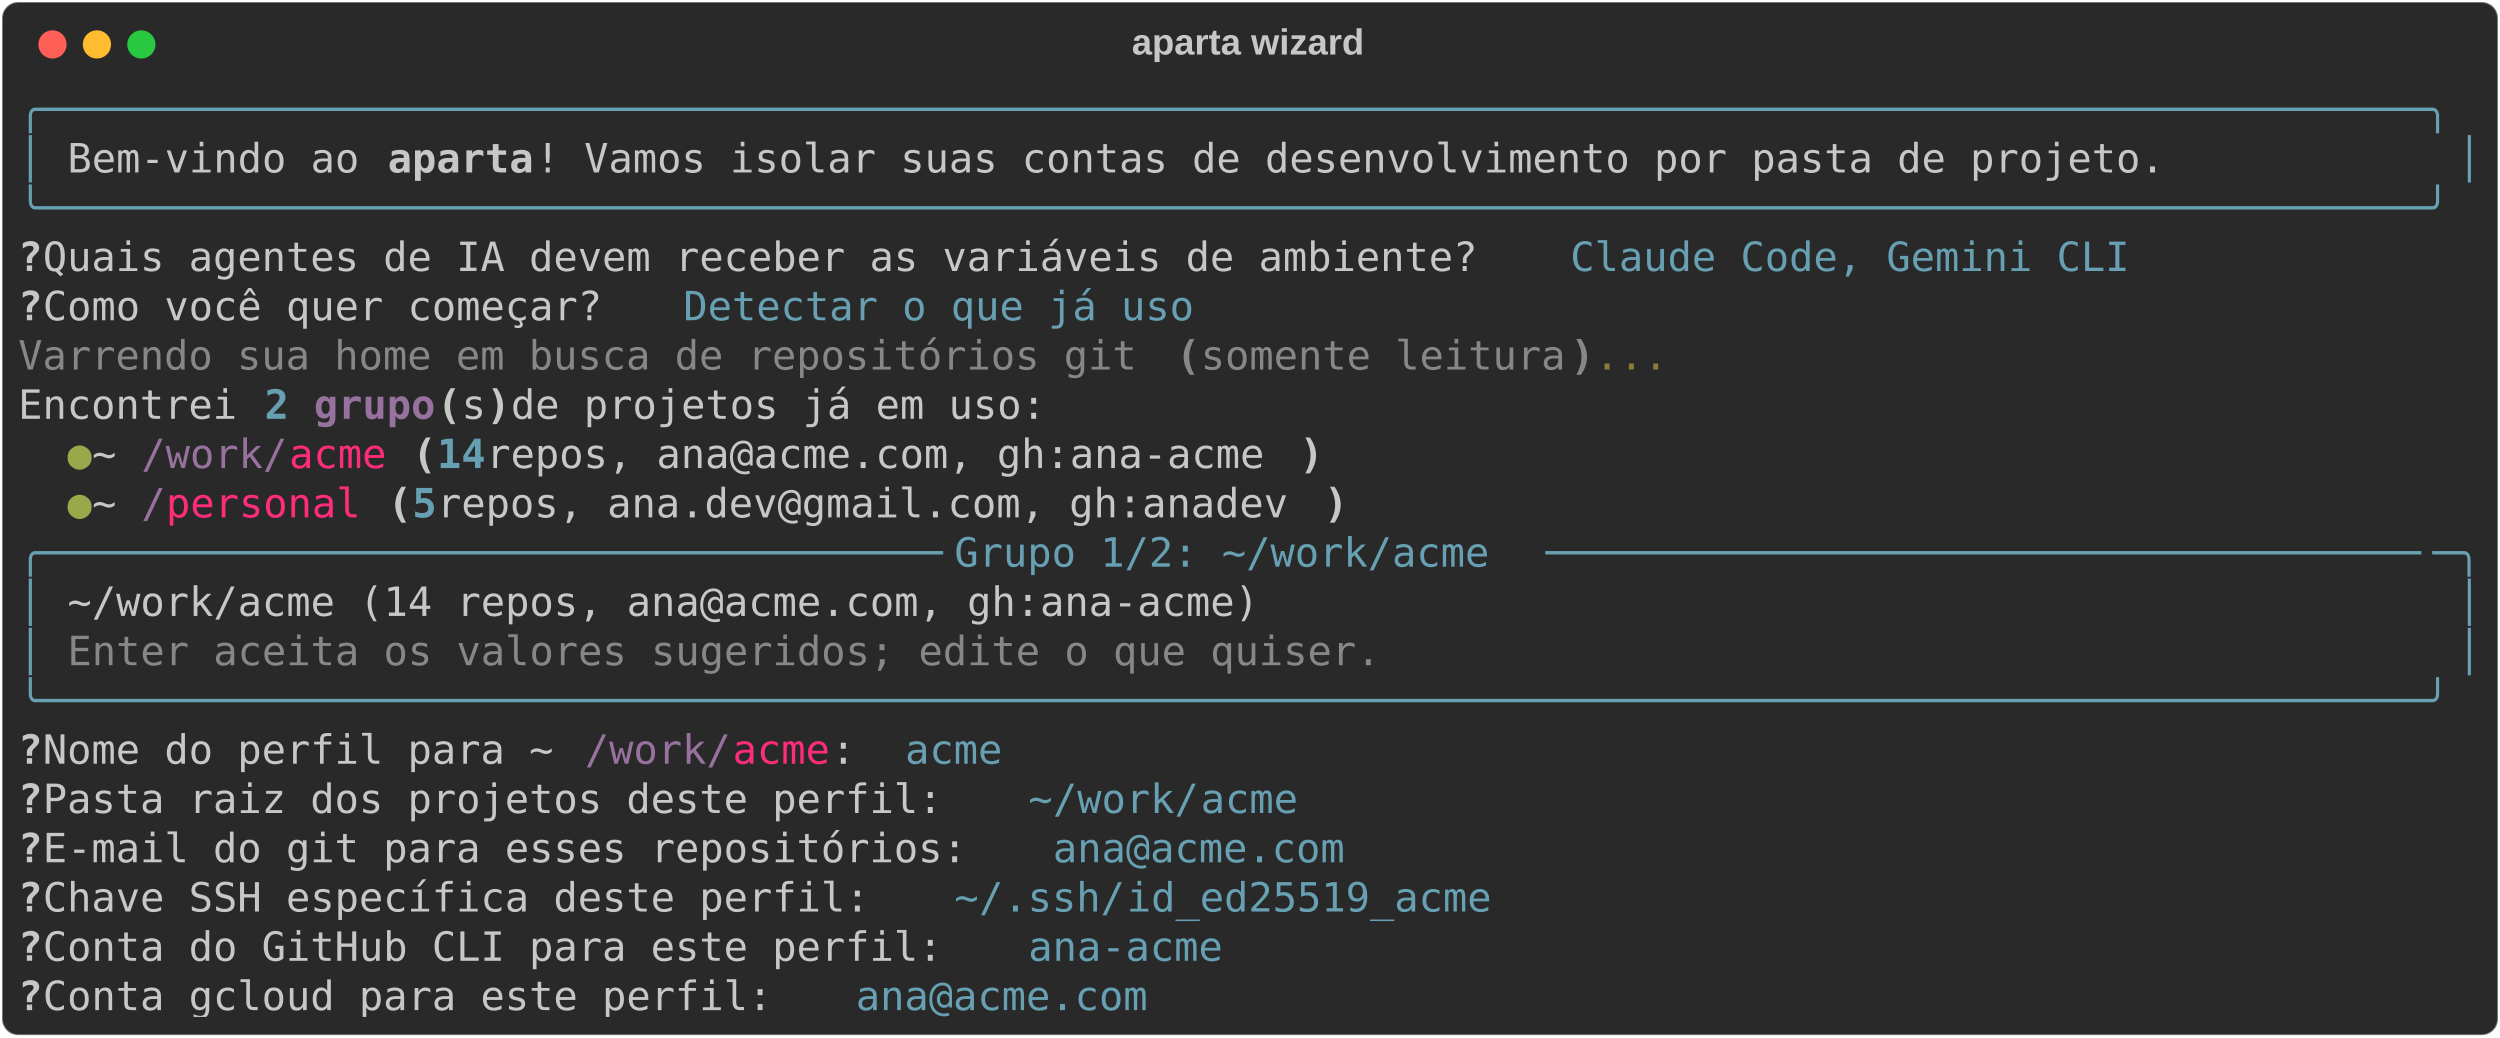
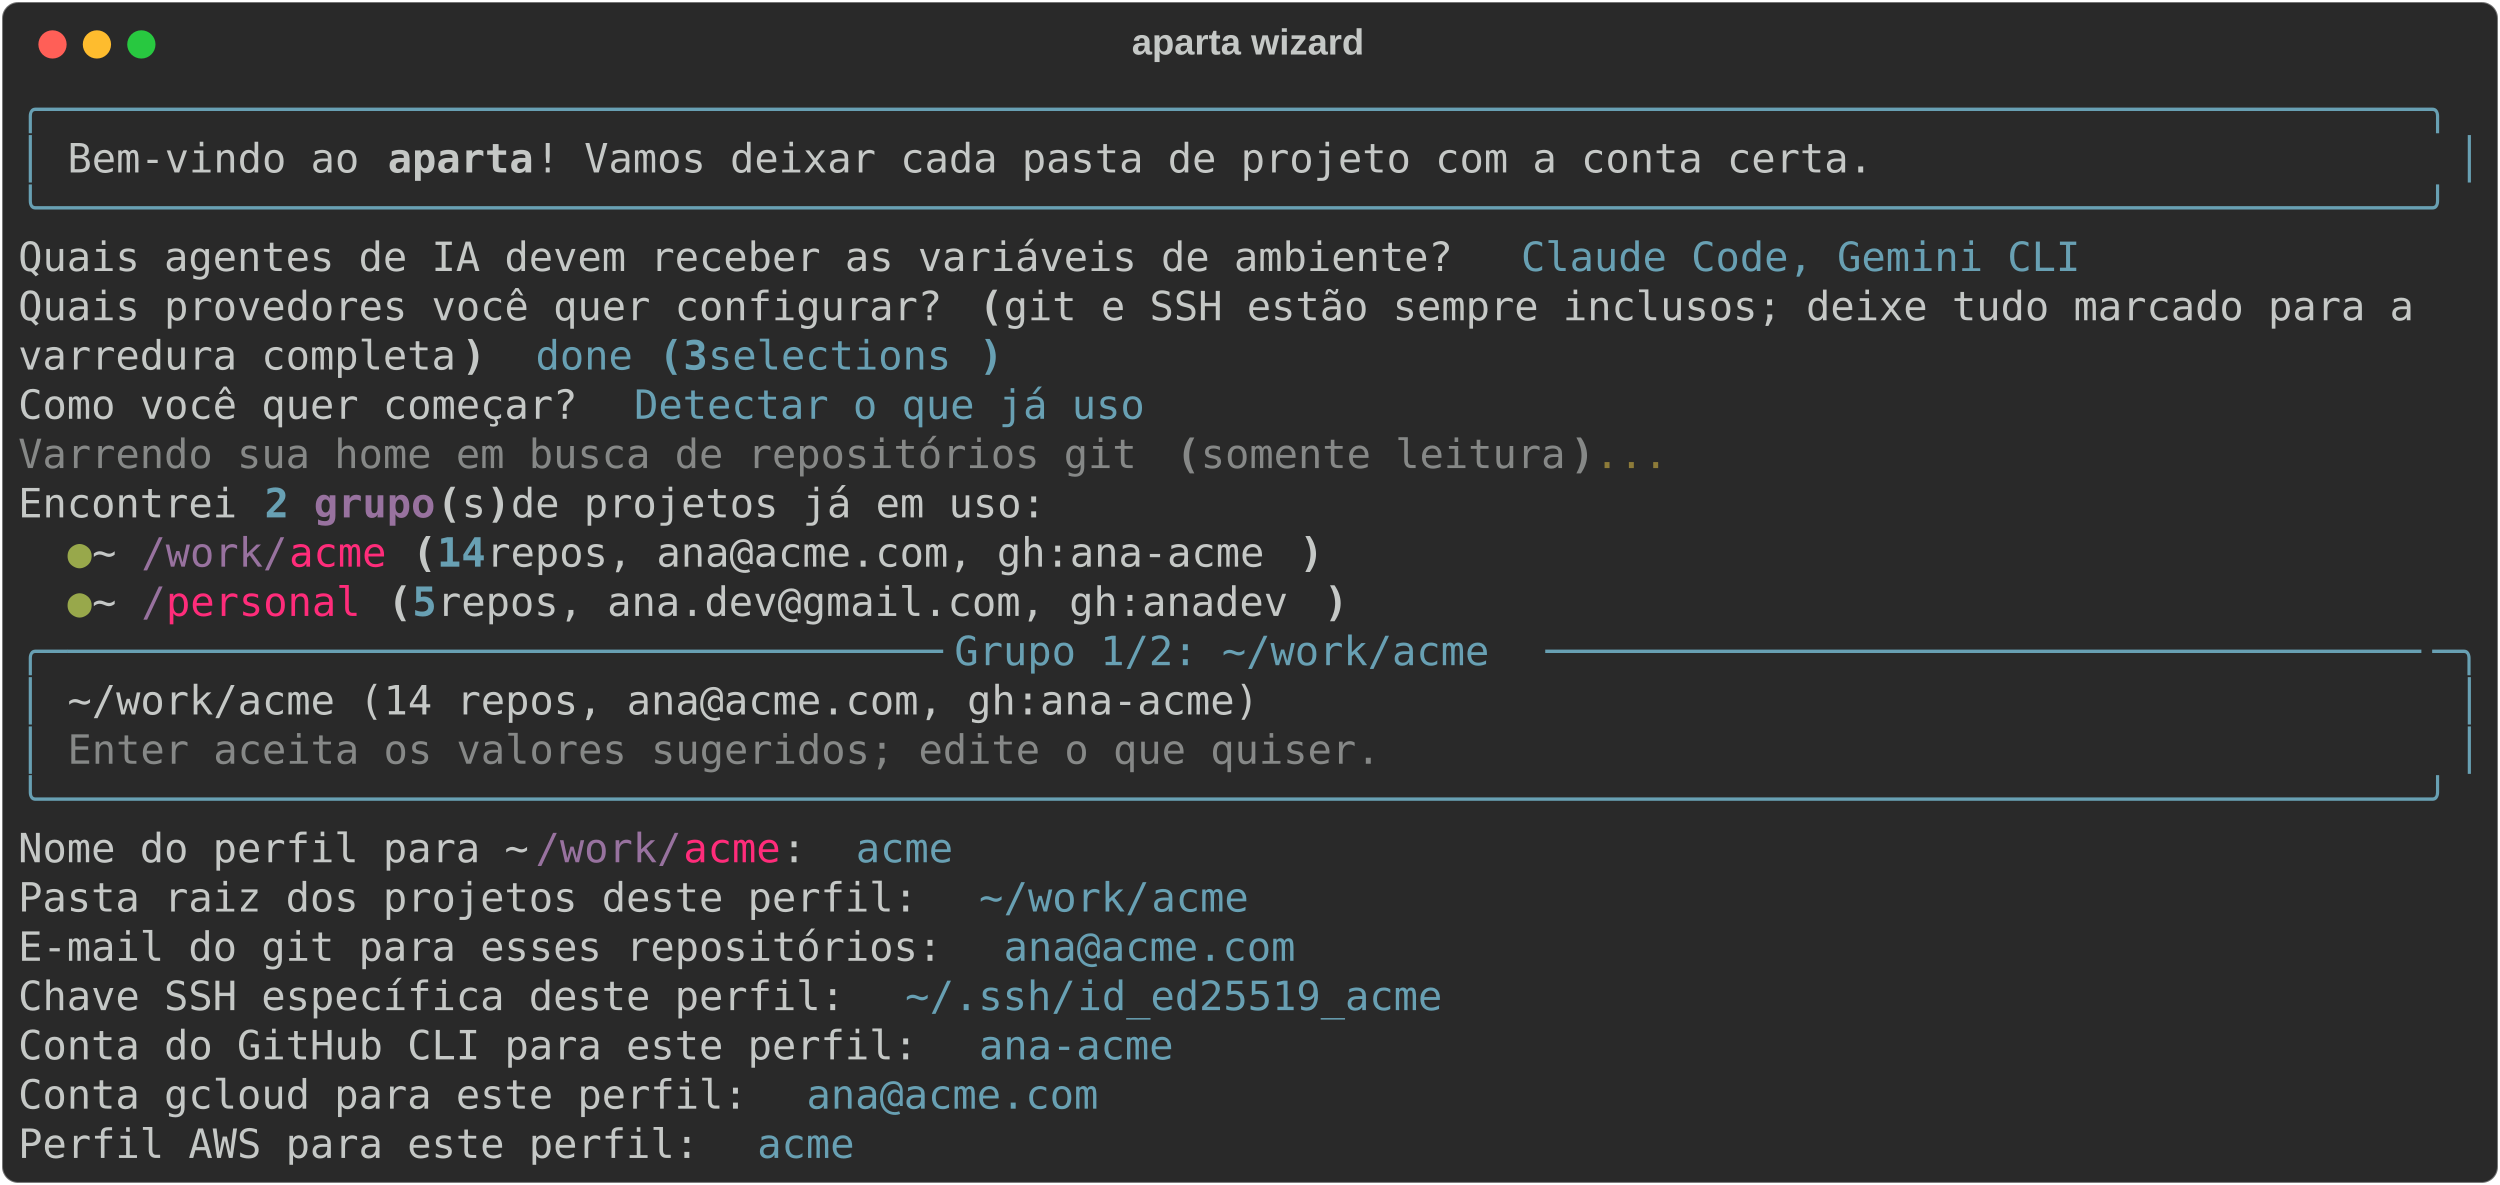
- <svg xmlns="http://www.w3.org/2000/svg" class="rich-terminal" viewBox="0 0 1238 513.6">
+ <svg xmlns="http://www.w3.org/2000/svg" class="rich-terminal" viewBox="0 0 1238 586.8">
  <style>

    @font-face {
        font-family: "Fira Code";
        src: local("FiraCode-Regular"),
                url("https://cdnjs.cloudflare.com/ajax/libs/firacode/6.2.0/woff2/FiraCode-Regular.woff2") format("woff2"),
                url("https://cdnjs.cloudflare.com/ajax/libs/firacode/6.2.0/woff/FiraCode-Regular.woff") format("woff");
        font-style: normal;
        font-weight: 400;
    }
    @font-face {
        font-family: "Fira Code";
        src: local("FiraCode-Bold"),
                url("https://cdnjs.cloudflare.com/ajax/libs/firacode/6.2.0/woff2/FiraCode-Bold.woff2") format("woff2"),
                url("https://cdnjs.cloudflare.com/ajax/libs/firacode/6.2.0/woff/FiraCode-Bold.woff") format("woff");
        font-style: bold;
        font-weight: 700;
    }

-     .terminal-3436165677-matrix {
+     .terminal-4231822318-matrix {
        font-family: Fira Code, monospace;
        font-size: 20px;
        line-height: 24.4px;
        font-variant-east-asian: full-width;
    }

-     .terminal-3436165677-title {
+     .terminal-4231822318-title {
        font-size: 18px;
        font-weight: bold;
        font-family: arial;
    }

-     .terminal-3436165677-r1 { fill: #68a0b3 }
- .terminal-3436165677-r2 { fill: #c5c8c6 }
- .terminal-3436165677-r3 { fill: #c5c8c6;font-weight: bold }
- .terminal-3436165677-r4 { fill: #868887 }
- .terminal-3436165677-r5 { fill: #868887;font-weight: bold }
- .terminal-3436165677-r6 { fill: #8d7b39 }
- .terminal-3436165677-r7 { fill: #68a0b3;font-weight: bold }
- .terminal-3436165677-r8 { fill: #98729f;font-weight: bold }
- .terminal-3436165677-r9 { fill: #98a84b }
- .terminal-3436165677-r10 { fill: #98729f }
- .terminal-3436165677-r11 { fill: #ff2c7a }
+     .terminal-4231822318-r1 { fill: #68a0b3 }
+ .terminal-4231822318-r2 { fill: #c5c8c6 }
+ .terminal-4231822318-r3 { fill: #c5c8c6;font-weight: bold }
+ .terminal-4231822318-r4 { fill: #68a0b3;font-weight: bold }
+ .terminal-4231822318-r5 { fill: #868887 }
+ .terminal-4231822318-r6 { fill: #868887;font-weight: bold }
+ .terminal-4231822318-r7 { fill: #8d7b39 }
+ .terminal-4231822318-r8 { fill: #98729f;font-weight: bold }
+ .terminal-4231822318-r9 { fill: #98a84b }
+ .terminal-4231822318-r10 { fill: #98729f }
+ .terminal-4231822318-r11 { fill: #ff2c7a }
    </style>
  <defs>
-     <clipPath id="terminal-3436165677-clip-terminal">
-       <rect x="0" y="0" width="1219.0" height="462.6" />
-     </clipPath>
-     <clipPath id="terminal-3436165677-line-0">
+     <clipPath id="terminal-4231822318-clip-terminal">
+       <rect x="0" y="0" width="1219.0" height="535.8" />
+     </clipPath>
+     <clipPath id="terminal-4231822318-line-0">
      <rect x="0" y="1.5" width="1220" height="24.65" />
    </clipPath>
-     <clipPath id="terminal-3436165677-line-1">
+     <clipPath id="terminal-4231822318-line-1">
      <rect x="0" y="25.9" width="1220" height="24.65" />
    </clipPath>
-     <clipPath id="terminal-3436165677-line-2">
+     <clipPath id="terminal-4231822318-line-2">
      <rect x="0" y="50.3" width="1220" height="24.65" />
    </clipPath>
-     <clipPath id="terminal-3436165677-line-3">
+     <clipPath id="terminal-4231822318-line-3">
      <rect x="0" y="74.7" width="1220" height="24.65" />
    </clipPath>
-     <clipPath id="terminal-3436165677-line-4">
+     <clipPath id="terminal-4231822318-line-4">
      <rect x="0" y="99.1" width="1220" height="24.65" />
    </clipPath>
-     <clipPath id="terminal-3436165677-line-5">
+     <clipPath id="terminal-4231822318-line-5">
      <rect x="0" y="123.5" width="1220" height="24.65" />
    </clipPath>
-     <clipPath id="terminal-3436165677-line-6">
+     <clipPath id="terminal-4231822318-line-6">
      <rect x="0" y="147.9" width="1220" height="24.65" />
    </clipPath>
-     <clipPath id="terminal-3436165677-line-7">
+     <clipPath id="terminal-4231822318-line-7">
      <rect x="0" y="172.3" width="1220" height="24.65" />
    </clipPath>
-     <clipPath id="terminal-3436165677-line-8">
+     <clipPath id="terminal-4231822318-line-8">
      <rect x="0" y="196.7" width="1220" height="24.65" />
    </clipPath>
-     <clipPath id="terminal-3436165677-line-9">
+     <clipPath id="terminal-4231822318-line-9">
      <rect x="0" y="221.1" width="1220" height="24.65" />
    </clipPath>
-     <clipPath id="terminal-3436165677-line-10">
+     <clipPath id="terminal-4231822318-line-10">
      <rect x="0" y="245.5" width="1220" height="24.65" />
    </clipPath>
-     <clipPath id="terminal-3436165677-line-11">
+     <clipPath id="terminal-4231822318-line-11">
      <rect x="0" y="269.9" width="1220" height="24.65" />
    </clipPath>
-     <clipPath id="terminal-3436165677-line-12">
+     <clipPath id="terminal-4231822318-line-12">
      <rect x="0" y="294.3" width="1220" height="24.65" />
    </clipPath>
-     <clipPath id="terminal-3436165677-line-13">
+     <clipPath id="terminal-4231822318-line-13">
      <rect x="0" y="318.7" width="1220" height="24.65" />
    </clipPath>
-     <clipPath id="terminal-3436165677-line-14">
+     <clipPath id="terminal-4231822318-line-14">
      <rect x="0" y="343.1" width="1220" height="24.65" />
    </clipPath>
-     <clipPath id="terminal-3436165677-line-15">
+     <clipPath id="terminal-4231822318-line-15">
      <rect x="0" y="367.5" width="1220" height="24.65" />
    </clipPath>
-     <clipPath id="terminal-3436165677-line-16">
+     <clipPath id="terminal-4231822318-line-16">
      <rect x="0" y="391.9" width="1220" height="24.65" />
    </clipPath>
-     <clipPath id="terminal-3436165677-line-17">
+     <clipPath id="terminal-4231822318-line-17">
      <rect x="0" y="416.3" width="1220" height="24.65" />
    </clipPath>
+     <clipPath id="terminal-4231822318-line-18">
+       <rect x="0" y="440.7" width="1220" height="24.65" />
+     </clipPath>
+     <clipPath id="terminal-4231822318-line-19">
+       <rect x="0" y="465.1" width="1220" height="24.65" />
+     </clipPath>
+     <clipPath id="terminal-4231822318-line-20">
+       <rect x="0" y="489.5" width="1220" height="24.65" />
+     </clipPath>
  </defs>
-   <rect fill="#292929" stroke="rgba(255,255,255,0.35)" stroke-width="1" x="1" y="1" width="1236" height="511.6" rx="8" />
-   <text class="terminal-3436165677-title" fill="#c5c8c6" text-anchor="middle" x="618" y="27">aparta wizard</text>
+   <rect fill="#292929" stroke="rgba(255,255,255,0.35)" stroke-width="1" x="1" y="1" width="1236" height="584.8" rx="8" />
+   <text class="terminal-4231822318-title" fill="#c5c8c6" text-anchor="middle" x="618" y="27">aparta wizard</text>
  <g transform="translate(26,22)">
    <circle cx="0" cy="0" r="7" fill="#ff5f57" />
    <circle cx="22" cy="0" r="7" fill="#febc2e" />
    <circle cx="44" cy="0" r="7" fill="#28c840" />
  </g>
-   <g transform="translate(9, 41)" clip-path="url(#terminal-3436165677-clip-terminal)">
-     <g class="terminal-3436165677-matrix">
-       <text class="terminal-3436165677-r1" x="0" y="20" textLength="1220" clip-path="url(#terminal-3436165677-line-0)">╭──────────────────────────────────────────────────────────────────────────────────────────────────╮</text>
-       <text class="terminal-3436165677-r2" x="1220" y="20" textLength="12.2" clip-path="url(#terminal-3436165677-line-0)">
- </text>
-       <text class="terminal-3436165677-r1" x="0" y="44.4" textLength="12.2" clip-path="url(#terminal-3436165677-line-1)">│</text>
-       <text class="terminal-3436165677-r2" x="24.4" y="44.4" textLength="158.6" clip-path="url(#terminal-3436165677-line-1)">Bem-vindo ao </text>
-       <text class="terminal-3436165677-r3" x="183" y="44.4" textLength="73.2" clip-path="url(#terminal-3436165677-line-1)">aparta</text>
-       <text class="terminal-3436165677-r2" x="256.2" y="44.4" textLength="817.4" clip-path="url(#terminal-3436165677-line-1)">! Vamos isolar suas contas de desenvolvimento por pasta de projeto.</text>
-       <text class="terminal-3436165677-r1" x="1207.8" y="44.4" textLength="12.2" clip-path="url(#terminal-3436165677-line-1)">│</text>
-       <text class="terminal-3436165677-r2" x="1220" y="44.4" textLength="12.2" clip-path="url(#terminal-3436165677-line-1)">
- </text>
-       <text class="terminal-3436165677-r1" x="0" y="68.8" textLength="1220" clip-path="url(#terminal-3436165677-line-2)">╰──────────────────────────────────────────────────────────────────────────────────────────────────╯</text>
-       <text class="terminal-3436165677-r2" x="1220" y="68.8" textLength="12.2" clip-path="url(#terminal-3436165677-line-2)">
- </text>
-       <text class="terminal-3436165677-r3" x="0" y="93.2" textLength="12.2" clip-path="url(#terminal-3436165677-line-3)">?</text>
-       <text class="terminal-3436165677-r2" x="12.2" y="93.2" textLength="756.4" clip-path="url(#terminal-3436165677-line-3)"> Quais agentes de IA devem receber as variáveis de ambiente?  </text>
-       <text class="terminal-3436165677-r1" x="768.6" y="93.2" textLength="280.6" clip-path="url(#terminal-3436165677-line-3)">Claude Code, Gemini CLI</text>
-       <text class="terminal-3436165677-r2" x="1220" y="93.2" textLength="12.2" clip-path="url(#terminal-3436165677-line-3)">
- </text>
-       <text class="terminal-3436165677-r3" x="0" y="117.6" textLength="12.2" clip-path="url(#terminal-3436165677-line-4)">?</text>
-       <text class="terminal-3436165677-r2" x="12.2" y="117.6" textLength="317.2" clip-path="url(#terminal-3436165677-line-4)"> Como você quer começar?  </text>
-       <text class="terminal-3436165677-r1" x="329.4" y="117.6" textLength="256.2" clip-path="url(#terminal-3436165677-line-4)">Detectar o que já uso</text>
-       <text class="terminal-3436165677-r2" x="1220" y="117.6" textLength="12.2" clip-path="url(#terminal-3436165677-line-4)">
- </text>
-       <text class="terminal-3436165677-r4" x="0" y="142" textLength="573.4" clip-path="url(#terminal-3436165677-line-5)">Varrendo sua home em busca de repositórios git </text>
-       <text class="terminal-3436165677-r5" x="573.4" y="142" textLength="12.2" clip-path="url(#terminal-3436165677-line-5)">(</text>
-       <text class="terminal-3436165677-r4" x="585.6" y="142" textLength="183" clip-path="url(#terminal-3436165677-line-5)">somente leitura</text>
-       <text class="terminal-3436165677-r5" x="768.6" y="142" textLength="12.2" clip-path="url(#terminal-3436165677-line-5)">)</text>
-       <text class="terminal-3436165677-r6" x="780.8" y="142" textLength="36.6" clip-path="url(#terminal-3436165677-line-5)">...</text>
-       <text class="terminal-3436165677-r2" x="1220" y="142" textLength="12.2" clip-path="url(#terminal-3436165677-line-5)">
- </text>
-       <text class="terminal-3436165677-r2" x="0" y="166.4" textLength="122" clip-path="url(#terminal-3436165677-line-6)">Encontrei </text>
-       <text class="terminal-3436165677-r7" x="122" y="166.4" textLength="12.2" clip-path="url(#terminal-3436165677-line-6)">2</text>
-       <text class="terminal-3436165677-r8" x="146.4" y="166.4" textLength="61" clip-path="url(#terminal-3436165677-line-6)">grupo</text>
-       <text class="terminal-3436165677-r3" x="207.4" y="166.4" textLength="12.2" clip-path="url(#terminal-3436165677-line-6)">(</text>
-       <text class="terminal-3436165677-r2" x="219.6" y="166.4" textLength="12.2" clip-path="url(#terminal-3436165677-line-6)">s</text>
-       <text class="terminal-3436165677-r3" x="231.8" y="166.4" textLength="12.2" clip-path="url(#terminal-3436165677-line-6)">)</text>
-       <text class="terminal-3436165677-r2" x="244" y="166.4" textLength="280.6" clip-path="url(#terminal-3436165677-line-6)"> de projetos já em uso:</text>
-       <text class="terminal-3436165677-r2" x="1220" y="166.4" textLength="12.2" clip-path="url(#terminal-3436165677-line-6)">
- </text>
-       <text class="terminal-3436165677-r9" x="24.4" y="190.8" textLength="12.2" clip-path="url(#terminal-3436165677-line-7)">●</text>
-       <text class="terminal-3436165677-r2" x="36.6" y="190.8" textLength="24.4" clip-path="url(#terminal-3436165677-line-7)"> ~</text>
-       <text class="terminal-3436165677-r10" x="61" y="190.8" textLength="73.2" clip-path="url(#terminal-3436165677-line-7)">/work/</text>
-       <text class="terminal-3436165677-r11" x="134.2" y="190.8" textLength="48.8" clip-path="url(#terminal-3436165677-line-7)">acme</text>
-       <text class="terminal-3436165677-r3" x="195.2" y="190.8" textLength="12.2" clip-path="url(#terminal-3436165677-line-7)">(</text>
-       <text class="terminal-3436165677-r7" x="207.4" y="190.8" textLength="24.4" clip-path="url(#terminal-3436165677-line-7)">14</text>
-       <text class="terminal-3436165677-r2" x="231.8" y="190.8" textLength="402.6" clip-path="url(#terminal-3436165677-line-7)"> repos, ana@acme.com, gh:ana-acme</text>
-       <text class="terminal-3436165677-r3" x="634.4" y="190.8" textLength="12.2" clip-path="url(#terminal-3436165677-line-7)">)</text>
-       <text class="terminal-3436165677-r2" x="1220" y="190.8" textLength="12.2" clip-path="url(#terminal-3436165677-line-7)">
- </text>
-       <text class="terminal-3436165677-r9" x="24.4" y="215.2" textLength="12.2" clip-path="url(#terminal-3436165677-line-8)">●</text>
-       <text class="terminal-3436165677-r2" x="36.6" y="215.2" textLength="24.4" clip-path="url(#terminal-3436165677-line-8)"> ~</text>
-       <text class="terminal-3436165677-r10" x="61" y="215.2" textLength="12.2" clip-path="url(#terminal-3436165677-line-8)">/</text>
-       <text class="terminal-3436165677-r11" x="73.2" y="215.2" textLength="97.6" clip-path="url(#terminal-3436165677-line-8)">personal</text>
-       <text class="terminal-3436165677-r3" x="183" y="215.2" textLength="12.2" clip-path="url(#terminal-3436165677-line-8)">(</text>
-       <text class="terminal-3436165677-r7" x="195.2" y="215.2" textLength="12.2" clip-path="url(#terminal-3436165677-line-8)">5</text>
-       <text class="terminal-3436165677-r2" x="207.4" y="215.2" textLength="439.2" clip-path="url(#terminal-3436165677-line-8)"> repos, ana.dev@gmail.com, gh:anadev</text>
-       <text class="terminal-3436165677-r3" x="646.6" y="215.2" textLength="12.2" clip-path="url(#terminal-3436165677-line-8)">)</text>
-       <text class="terminal-3436165677-r2" x="1220" y="215.2" textLength="12.2" clip-path="url(#terminal-3436165677-line-8)">
- </text>
-       <text class="terminal-3436165677-r1" x="0" y="239.6" textLength="24.4" clip-path="url(#terminal-3436165677-line-9)">╭─</text>
-       <text class="terminal-3436165677-r1" x="24.4" y="239.6" textLength="439.2" clip-path="url(#terminal-3436165677-line-9)">────────────────────────────────────</text>
-       <text class="terminal-3436165677-r1" x="463.6" y="239.6" textLength="292.8" clip-path="url(#terminal-3436165677-line-9)"> Grupo 1/2: ~/work/acme </text>
-       <text class="terminal-3436165677-r1" x="756.4" y="239.6" textLength="439.2" clip-path="url(#terminal-3436165677-line-9)">────────────────────────────────────</text>
-       <text class="terminal-3436165677-r1" x="1195.6" y="239.6" textLength="24.4" clip-path="url(#terminal-3436165677-line-9)">─╮</text>
-       <text class="terminal-3436165677-r2" x="1220" y="239.6" textLength="12.2" clip-path="url(#terminal-3436165677-line-9)">
- </text>
-       <text class="terminal-3436165677-r1" x="0" y="264" textLength="12.2" clip-path="url(#terminal-3436165677-line-10)">│</text>
-       <text class="terminal-3436165677-r2" x="24.4" y="264" textLength="597.8" clip-path="url(#terminal-3436165677-line-10)">~/work/acme (14 repos, ana@acme.com, gh:ana-acme)</text>
-       <text class="terminal-3436165677-r1" x="1207.8" y="264" textLength="12.2" clip-path="url(#terminal-3436165677-line-10)">│</text>
-       <text class="terminal-3436165677-r2" x="1220" y="264" textLength="12.2" clip-path="url(#terminal-3436165677-line-10)">
- </text>
-       <text class="terminal-3436165677-r1" x="0" y="288.4" textLength="12.2" clip-path="url(#terminal-3436165677-line-11)">│</text>
-       <text class="terminal-3436165677-r4" x="24.4" y="288.4" textLength="658.8" clip-path="url(#terminal-3436165677-line-11)">Enter aceita os valores sugeridos; edite o que quiser.</text>
-       <text class="terminal-3436165677-r1" x="1207.8" y="288.4" textLength="12.2" clip-path="url(#terminal-3436165677-line-11)">│</text>
-       <text class="terminal-3436165677-r2" x="1220" y="288.4" textLength="12.2" clip-path="url(#terminal-3436165677-line-11)">
- </text>
-       <text class="terminal-3436165677-r1" x="0" y="312.8" textLength="1220" clip-path="url(#terminal-3436165677-line-12)">╰──────────────────────────────────────────────────────────────────────────────────────────────────╯</text>
-       <text class="terminal-3436165677-r2" x="1220" y="312.8" textLength="12.2" clip-path="url(#terminal-3436165677-line-12)">
- </text>
-       <text class="terminal-3436165677-r3" x="0" y="337.2" textLength="12.2" clip-path="url(#terminal-3436165677-line-13)">?</text>
-       <text class="terminal-3436165677-r2" x="12.2" y="337.2" textLength="268.4" clip-path="url(#terminal-3436165677-line-13)"> Nome do perfil para ~</text>
-       <text class="terminal-3436165677-r10" x="280.6" y="337.2" textLength="73.2" clip-path="url(#terminal-3436165677-line-13)">/work/</text>
-       <text class="terminal-3436165677-r11" x="353.8" y="337.2" textLength="48.8" clip-path="url(#terminal-3436165677-line-13)">acme</text>
-       <text class="terminal-3436165677-r2" x="402.6" y="337.2" textLength="36.6" clip-path="url(#terminal-3436165677-line-13)">:  </text>
-       <text class="terminal-3436165677-r1" x="439.2" y="337.2" textLength="48.8" clip-path="url(#terminal-3436165677-line-13)">acme</text>
-       <text class="terminal-3436165677-r2" x="1220" y="337.2" textLength="12.2" clip-path="url(#terminal-3436165677-line-13)">
- </text>
-       <text class="terminal-3436165677-r3" x="0" y="361.6" textLength="12.2" clip-path="url(#terminal-3436165677-line-14)">?</text>
-       <text class="terminal-3436165677-r2" x="12.2" y="361.6" textLength="488" clip-path="url(#terminal-3436165677-line-14)"> Pasta raiz dos projetos deste perfil:  </text>
-       <text class="terminal-3436165677-r1" x="500.2" y="361.6" textLength="12.2" clip-path="url(#terminal-3436165677-line-14)">~</text>
-       <text class="terminal-3436165677-r1" x="512.4" y="361.6" textLength="73.2" clip-path="url(#terminal-3436165677-line-14)">/work/</text>
-       <text class="terminal-3436165677-r1" x="585.6" y="361.6" textLength="48.8" clip-path="url(#terminal-3436165677-line-14)">acme</text>
-       <text class="terminal-3436165677-r2" x="1220" y="361.6" textLength="12.2" clip-path="url(#terminal-3436165677-line-14)">
- </text>
-       <text class="terminal-3436165677-r3" x="0" y="386" textLength="12.2" clip-path="url(#terminal-3436165677-line-15)">?</text>
-       <text class="terminal-3436165677-r2" x="12.2" y="386" textLength="500.2" clip-path="url(#terminal-3436165677-line-15)"> E-mail do git para esses repositórios:  </text>
-       <text class="terminal-3436165677-r1" x="512.4" y="386" textLength="146.4" clip-path="url(#terminal-3436165677-line-15)">ana@acme.com</text>
-       <text class="terminal-3436165677-r2" x="1220" y="386" textLength="12.2" clip-path="url(#terminal-3436165677-line-15)">
- </text>
-       <text class="terminal-3436165677-r3" x="0" y="410.4" textLength="12.2" clip-path="url(#terminal-3436165677-line-16)">?</text>
-       <text class="terminal-3436165677-r2" x="12.2" y="410.4" textLength="451.4" clip-path="url(#terminal-3436165677-line-16)"> Chave SSH específica deste perfil:  </text>
-       <text class="terminal-3436165677-r1" x="463.6" y="410.4" textLength="12.2" clip-path="url(#terminal-3436165677-line-16)">~</text>
-       <text class="terminal-3436165677-r1" x="475.8" y="410.4" textLength="73.2" clip-path="url(#terminal-3436165677-line-16)">/.ssh/</text>
-       <text class="terminal-3436165677-r1" x="549" y="410.4" textLength="183" clip-path="url(#terminal-3436165677-line-16)">id_ed25519_acme</text>
-       <text class="terminal-3436165677-r2" x="1220" y="410.4" textLength="12.2" clip-path="url(#terminal-3436165677-line-16)">
- </text>
-       <text class="terminal-3436165677-r3" x="0" y="434.8" textLength="12.2" clip-path="url(#terminal-3436165677-line-17)">?</text>
-       <text class="terminal-3436165677-r2" x="12.2" y="434.8" textLength="488" clip-path="url(#terminal-3436165677-line-17)"> Conta do GitHub CLI para este perfil:  </text>
-       <text class="terminal-3436165677-r1" x="500.2" y="434.8" textLength="97.6" clip-path="url(#terminal-3436165677-line-17)">ana-acme</text>
-       <text class="terminal-3436165677-r2" x="1220" y="434.8" textLength="12.2" clip-path="url(#terminal-3436165677-line-17)">
- </text>
-       <text class="terminal-3436165677-r3" x="0" y="459.2" textLength="12.2" clip-path="url(#terminal-3436165677-line-18)">?</text>
-       <text class="terminal-3436165677-r2" x="12.2" y="459.2" textLength="402.6" clip-path="url(#terminal-3436165677-line-18)"> Conta gcloud para este perfil:  </text>
-       <text class="terminal-3436165677-r1" x="414.8" y="459.2" textLength="146.4" clip-path="url(#terminal-3436165677-line-18)">ana@acme.com</text>
-       <text class="terminal-3436165677-r2" x="1220" y="459.2" textLength="12.2" clip-path="url(#terminal-3436165677-line-18)">
+   <g transform="translate(9, 41)" clip-path="url(#terminal-4231822318-clip-terminal)">
+     <g class="terminal-4231822318-matrix">
+       <text class="terminal-4231822318-r1" x="0" y="20" textLength="1220" clip-path="url(#terminal-4231822318-line-0)">╭──────────────────────────────────────────────────────────────────────────────────────────────────╮</text>
+       <text class="terminal-4231822318-r2" x="1220" y="20" textLength="12.2" clip-path="url(#terminal-4231822318-line-0)">
+ </text>
+       <text class="terminal-4231822318-r1" x="0" y="44.4" textLength="12.2" clip-path="url(#terminal-4231822318-line-1)">│</text>
+       <text class="terminal-4231822318-r2" x="24.4" y="44.4" textLength="158.6" clip-path="url(#terminal-4231822318-line-1)">Bem-vindo ao </text>
+       <text class="terminal-4231822318-r3" x="183" y="44.4" textLength="73.2" clip-path="url(#terminal-4231822318-line-1)">aparta</text>
+       <text class="terminal-4231822318-r2" x="256.2" y="44.4" textLength="671" clip-path="url(#terminal-4231822318-line-1)">! Vamos deixar cada pasta de projeto com a conta certa.</text>
+       <text class="terminal-4231822318-r1" x="1207.8" y="44.4" textLength="12.2" clip-path="url(#terminal-4231822318-line-1)">│</text>
+       <text class="terminal-4231822318-r2" x="1220" y="44.4" textLength="12.2" clip-path="url(#terminal-4231822318-line-1)">
+ </text>
+       <text class="terminal-4231822318-r1" x="0" y="68.8" textLength="1220" clip-path="url(#terminal-4231822318-line-2)">╰──────────────────────────────────────────────────────────────────────────────────────────────────╯</text>
+       <text class="terminal-4231822318-r2" x="1220" y="68.8" textLength="12.2" clip-path="url(#terminal-4231822318-line-2)">
+ </text>
+       <text class="terminal-4231822318-r2" x="0" y="93.2" textLength="744.2" clip-path="url(#terminal-4231822318-line-3)">Quais agentes de IA devem receber as variáveis de ambiente?  </text>
+       <text class="terminal-4231822318-r1" x="744.2" y="93.2" textLength="280.6" clip-path="url(#terminal-4231822318-line-3)">Claude Code, Gemini CLI</text>
+       <text class="terminal-4231822318-r2" x="1220" y="93.2" textLength="12.2" clip-path="url(#terminal-4231822318-line-3)">
+ </text>
+       <text class="terminal-4231822318-r2" x="0" y="117.6" textLength="475.8" clip-path="url(#terminal-4231822318-line-4)">Quais provedores você quer configurar? </text>
+       <text class="terminal-4231822318-r3" x="475.8" y="117.6" textLength="12.2" clip-path="url(#terminal-4231822318-line-4)">(</text>
+       <text class="terminal-4231822318-r2" x="488" y="117.6" textLength="719.8" clip-path="url(#terminal-4231822318-line-4)">git e SSH estão sempre inclusos; deixe tudo marcado para a </text>
+       <text class="terminal-4231822318-r2" x="1220" y="117.6" textLength="12.2" clip-path="url(#terminal-4231822318-line-4)">
+ </text>
+       <text class="terminal-4231822318-r2" x="0" y="142" textLength="219.6" clip-path="url(#terminal-4231822318-line-5)">varredura completa</text>
+       <text class="terminal-4231822318-r3" x="219.6" y="142" textLength="12.2" clip-path="url(#terminal-4231822318-line-5)">)</text>
+       <text class="terminal-4231822318-r1" x="256.2" y="142" textLength="61" clip-path="url(#terminal-4231822318-line-5)">done </text>
+       <text class="terminal-4231822318-r4" x="317.2" y="142" textLength="12.2" clip-path="url(#terminal-4231822318-line-5)">(</text>
+       <text class="terminal-4231822318-r4" x="329.4" y="142" textLength="12.2" clip-path="url(#terminal-4231822318-line-5)">3</text>
+       <text class="terminal-4231822318-r1" x="341.6" y="142" textLength="134.2" clip-path="url(#terminal-4231822318-line-5)"> selections</text>
+       <text class="terminal-4231822318-r4" x="475.8" y="142" textLength="12.2" clip-path="url(#terminal-4231822318-line-5)">)</text>
+       <text class="terminal-4231822318-r2" x="1220" y="142" textLength="12.2" clip-path="url(#terminal-4231822318-line-5)">
+ </text>
+       <text class="terminal-4231822318-r2" x="0" y="166.4" textLength="305" clip-path="url(#terminal-4231822318-line-6)">Como você quer começar?  </text>
+       <text class="terminal-4231822318-r1" x="305" y="166.4" textLength="256.2" clip-path="url(#terminal-4231822318-line-6)">Detectar o que já uso</text>
+       <text class="terminal-4231822318-r2" x="1220" y="166.4" textLength="12.2" clip-path="url(#terminal-4231822318-line-6)">
+ </text>
+       <text class="terminal-4231822318-r5" x="0" y="190.8" textLength="573.4" clip-path="url(#terminal-4231822318-line-7)">Varrendo sua home em busca de repositórios git </text>
+       <text class="terminal-4231822318-r6" x="573.4" y="190.8" textLength="12.2" clip-path="url(#terminal-4231822318-line-7)">(</text>
+       <text class="terminal-4231822318-r5" x="585.6" y="190.8" textLength="183" clip-path="url(#terminal-4231822318-line-7)">somente leitura</text>
+       <text class="terminal-4231822318-r6" x="768.6" y="190.8" textLength="12.2" clip-path="url(#terminal-4231822318-line-7)">)</text>
+       <text class="terminal-4231822318-r7" x="780.8" y="190.8" textLength="36.6" clip-path="url(#terminal-4231822318-line-7)">...</text>
+       <text class="terminal-4231822318-r2" x="1220" y="190.8" textLength="12.2" clip-path="url(#terminal-4231822318-line-7)">
+ </text>
+       <text class="terminal-4231822318-r2" x="0" y="215.2" textLength="122" clip-path="url(#terminal-4231822318-line-8)">Encontrei </text>
+       <text class="terminal-4231822318-r4" x="122" y="215.2" textLength="12.2" clip-path="url(#terminal-4231822318-line-8)">2</text>
+       <text class="terminal-4231822318-r8" x="146.4" y="215.2" textLength="61" clip-path="url(#terminal-4231822318-line-8)">grupo</text>
+       <text class="terminal-4231822318-r3" x="207.4" y="215.2" textLength="12.2" clip-path="url(#terminal-4231822318-line-8)">(</text>
+       <text class="terminal-4231822318-r2" x="219.6" y="215.2" textLength="12.2" clip-path="url(#terminal-4231822318-line-8)">s</text>
+       <text class="terminal-4231822318-r3" x="231.8" y="215.2" textLength="12.2" clip-path="url(#terminal-4231822318-line-8)">)</text>
+       <text class="terminal-4231822318-r2" x="244" y="215.2" textLength="280.6" clip-path="url(#terminal-4231822318-line-8)"> de projetos já em uso:</text>
+       <text class="terminal-4231822318-r2" x="1220" y="215.2" textLength="12.2" clip-path="url(#terminal-4231822318-line-8)">
+ </text>
+       <text class="terminal-4231822318-r9" x="24.4" y="239.6" textLength="12.2" clip-path="url(#terminal-4231822318-line-9)">●</text>
+       <text class="terminal-4231822318-r2" x="36.6" y="239.6" textLength="24.4" clip-path="url(#terminal-4231822318-line-9)"> ~</text>
+       <text class="terminal-4231822318-r10" x="61" y="239.6" textLength="73.2" clip-path="url(#terminal-4231822318-line-9)">/work/</text>
+       <text class="terminal-4231822318-r11" x="134.2" y="239.6" textLength="48.8" clip-path="url(#terminal-4231822318-line-9)">acme</text>
+       <text class="terminal-4231822318-r3" x="195.2" y="239.6" textLength="12.2" clip-path="url(#terminal-4231822318-line-9)">(</text>
+       <text class="terminal-4231822318-r4" x="207.4" y="239.6" textLength="24.4" clip-path="url(#terminal-4231822318-line-9)">14</text>
+       <text class="terminal-4231822318-r2" x="231.8" y="239.6" textLength="402.6" clip-path="url(#terminal-4231822318-line-9)"> repos, ana@acme.com, gh:ana-acme</text>
+       <text class="terminal-4231822318-r3" x="634.4" y="239.6" textLength="12.2" clip-path="url(#terminal-4231822318-line-9)">)</text>
+       <text class="terminal-4231822318-r2" x="1220" y="239.6" textLength="12.2" clip-path="url(#terminal-4231822318-line-9)">
+ </text>
+       <text class="terminal-4231822318-r9" x="24.4" y="264" textLength="12.2" clip-path="url(#terminal-4231822318-line-10)">●</text>
+       <text class="terminal-4231822318-r2" x="36.6" y="264" textLength="24.4" clip-path="url(#terminal-4231822318-line-10)"> ~</text>
+       <text class="terminal-4231822318-r10" x="61" y="264" textLength="12.2" clip-path="url(#terminal-4231822318-line-10)">/</text>
+       <text class="terminal-4231822318-r11" x="73.2" y="264" textLength="97.6" clip-path="url(#terminal-4231822318-line-10)">personal</text>
+       <text class="terminal-4231822318-r3" x="183" y="264" textLength="12.2" clip-path="url(#terminal-4231822318-line-10)">(</text>
+       <text class="terminal-4231822318-r4" x="195.2" y="264" textLength="12.2" clip-path="url(#terminal-4231822318-line-10)">5</text>
+       <text class="terminal-4231822318-r2" x="207.4" y="264" textLength="439.2" clip-path="url(#terminal-4231822318-line-10)"> repos, ana.dev@gmail.com, gh:anadev</text>
+       <text class="terminal-4231822318-r3" x="646.6" y="264" textLength="12.2" clip-path="url(#terminal-4231822318-line-10)">)</text>
+       <text class="terminal-4231822318-r2" x="1220" y="264" textLength="12.2" clip-path="url(#terminal-4231822318-line-10)">
+ </text>
+       <text class="terminal-4231822318-r1" x="0" y="288.4" textLength="24.4" clip-path="url(#terminal-4231822318-line-11)">╭─</text>
+       <text class="terminal-4231822318-r1" x="24.4" y="288.4" textLength="439.2" clip-path="url(#terminal-4231822318-line-11)">────────────────────────────────────</text>
+       <text class="terminal-4231822318-r1" x="463.6" y="288.4" textLength="292.8" clip-path="url(#terminal-4231822318-line-11)"> Grupo 1/2: ~/work/acme </text>
+       <text class="terminal-4231822318-r1" x="756.4" y="288.4" textLength="439.2" clip-path="url(#terminal-4231822318-line-11)">────────────────────────────────────</text>
+       <text class="terminal-4231822318-r1" x="1195.6" y="288.4" textLength="24.4" clip-path="url(#terminal-4231822318-line-11)">─╮</text>
+       <text class="terminal-4231822318-r2" x="1220" y="288.4" textLength="12.2" clip-path="url(#terminal-4231822318-line-11)">
+ </text>
+       <text class="terminal-4231822318-r1" x="0" y="312.8" textLength="12.2" clip-path="url(#terminal-4231822318-line-12)">│</text>
+       <text class="terminal-4231822318-r2" x="24.4" y="312.8" textLength="597.8" clip-path="url(#terminal-4231822318-line-12)">~/work/acme (14 repos, ana@acme.com, gh:ana-acme)</text>
+       <text class="terminal-4231822318-r1" x="1207.8" y="312.8" textLength="12.2" clip-path="url(#terminal-4231822318-line-12)">│</text>
+       <text class="terminal-4231822318-r2" x="1220" y="312.8" textLength="12.2" clip-path="url(#terminal-4231822318-line-12)">
+ </text>
+       <text class="terminal-4231822318-r1" x="0" y="337.2" textLength="12.2" clip-path="url(#terminal-4231822318-line-13)">│</text>
+       <text class="terminal-4231822318-r5" x="24.4" y="337.2" textLength="658.8" clip-path="url(#terminal-4231822318-line-13)">Enter aceita os valores sugeridos; edite o que quiser.</text>
+       <text class="terminal-4231822318-r1" x="1207.8" y="337.2" textLength="12.2" clip-path="url(#terminal-4231822318-line-13)">│</text>
+       <text class="terminal-4231822318-r2" x="1220" y="337.2" textLength="12.2" clip-path="url(#terminal-4231822318-line-13)">
+ </text>
+       <text class="terminal-4231822318-r1" x="0" y="361.6" textLength="1220" clip-path="url(#terminal-4231822318-line-14)">╰──────────────────────────────────────────────────────────────────────────────────────────────────╯</text>
+       <text class="terminal-4231822318-r2" x="1220" y="361.6" textLength="12.2" clip-path="url(#terminal-4231822318-line-14)">
+ </text>
+       <text class="terminal-4231822318-r2" x="0" y="386" textLength="256.2" clip-path="url(#terminal-4231822318-line-15)">Nome do perfil para ~</text>
+       <text class="terminal-4231822318-r10" x="256.2" y="386" textLength="73.2" clip-path="url(#terminal-4231822318-line-15)">/work/</text>
+       <text class="terminal-4231822318-r11" x="329.4" y="386" textLength="48.8" clip-path="url(#terminal-4231822318-line-15)">acme</text>
+       <text class="terminal-4231822318-r2" x="378.2" y="386" textLength="36.6" clip-path="url(#terminal-4231822318-line-15)">:  </text>
+       <text class="terminal-4231822318-r1" x="414.8" y="386" textLength="48.8" clip-path="url(#terminal-4231822318-line-15)">acme</text>
+       <text class="terminal-4231822318-r2" x="1220" y="386" textLength="12.2" clip-path="url(#terminal-4231822318-line-15)">
+ </text>
+       <text class="terminal-4231822318-r2" x="0" y="410.4" textLength="475.8" clip-path="url(#terminal-4231822318-line-16)">Pasta raiz dos projetos deste perfil:  </text>
+       <text class="terminal-4231822318-r1" x="475.8" y="410.4" textLength="12.2" clip-path="url(#terminal-4231822318-line-16)">~</text>
+       <text class="terminal-4231822318-r1" x="488" y="410.4" textLength="73.2" clip-path="url(#terminal-4231822318-line-16)">/work/</text>
+       <text class="terminal-4231822318-r1" x="561.2" y="410.4" textLength="48.8" clip-path="url(#terminal-4231822318-line-16)">acme</text>
+       <text class="terminal-4231822318-r2" x="1220" y="410.4" textLength="12.2" clip-path="url(#terminal-4231822318-line-16)">
+ </text>
+       <text class="terminal-4231822318-r2" x="0" y="434.8" textLength="488" clip-path="url(#terminal-4231822318-line-17)">E-mail do git para esses repositórios:  </text>
+       <text class="terminal-4231822318-r1" x="488" y="434.8" textLength="146.4" clip-path="url(#terminal-4231822318-line-17)">ana@acme.com</text>
+       <text class="terminal-4231822318-r2" x="1220" y="434.8" textLength="12.2" clip-path="url(#terminal-4231822318-line-17)">
+ </text>
+       <text class="terminal-4231822318-r2" x="0" y="459.2" textLength="439.2" clip-path="url(#terminal-4231822318-line-18)">Chave SSH específica deste perfil:  </text>
+       <text class="terminal-4231822318-r1" x="439.2" y="459.2" textLength="12.2" clip-path="url(#terminal-4231822318-line-18)">~</text>
+       <text class="terminal-4231822318-r1" x="451.4" y="459.2" textLength="73.2" clip-path="url(#terminal-4231822318-line-18)">/.ssh/</text>
+       <text class="terminal-4231822318-r1" x="524.6" y="459.2" textLength="183" clip-path="url(#terminal-4231822318-line-18)">id_ed25519_acme</text>
+       <text class="terminal-4231822318-r2" x="1220" y="459.2" textLength="12.2" clip-path="url(#terminal-4231822318-line-18)">
+ </text>
+       <text class="terminal-4231822318-r2" x="0" y="483.6" textLength="475.8" clip-path="url(#terminal-4231822318-line-19)">Conta do GitHub CLI para este perfil:  </text>
+       <text class="terminal-4231822318-r1" x="475.8" y="483.6" textLength="97.6" clip-path="url(#terminal-4231822318-line-19)">ana-acme</text>
+       <text class="terminal-4231822318-r2" x="1220" y="483.6" textLength="12.2" clip-path="url(#terminal-4231822318-line-19)">
+ </text>
+       <text class="terminal-4231822318-r2" x="0" y="508" textLength="390.4" clip-path="url(#terminal-4231822318-line-20)">Conta gcloud para este perfil:  </text>
+       <text class="terminal-4231822318-r1" x="390.4" y="508" textLength="146.4" clip-path="url(#terminal-4231822318-line-20)">ana@acme.com</text>
+       <text class="terminal-4231822318-r2" x="1220" y="508" textLength="12.2" clip-path="url(#terminal-4231822318-line-20)">
+ </text>
+       <text class="terminal-4231822318-r2" x="0" y="532.4" textLength="366" clip-path="url(#terminal-4231822318-line-21)">Perfil AWS para este perfil:  </text>
+       <text class="terminal-4231822318-r1" x="366" y="532.4" textLength="48.8" clip-path="url(#terminal-4231822318-line-21)">acme</text>
+       <text class="terminal-4231822318-r2" x="1220" y="532.4" textLength="12.2" clip-path="url(#terminal-4231822318-line-21)">
</text>
    </g>
  </g>
</svg>
